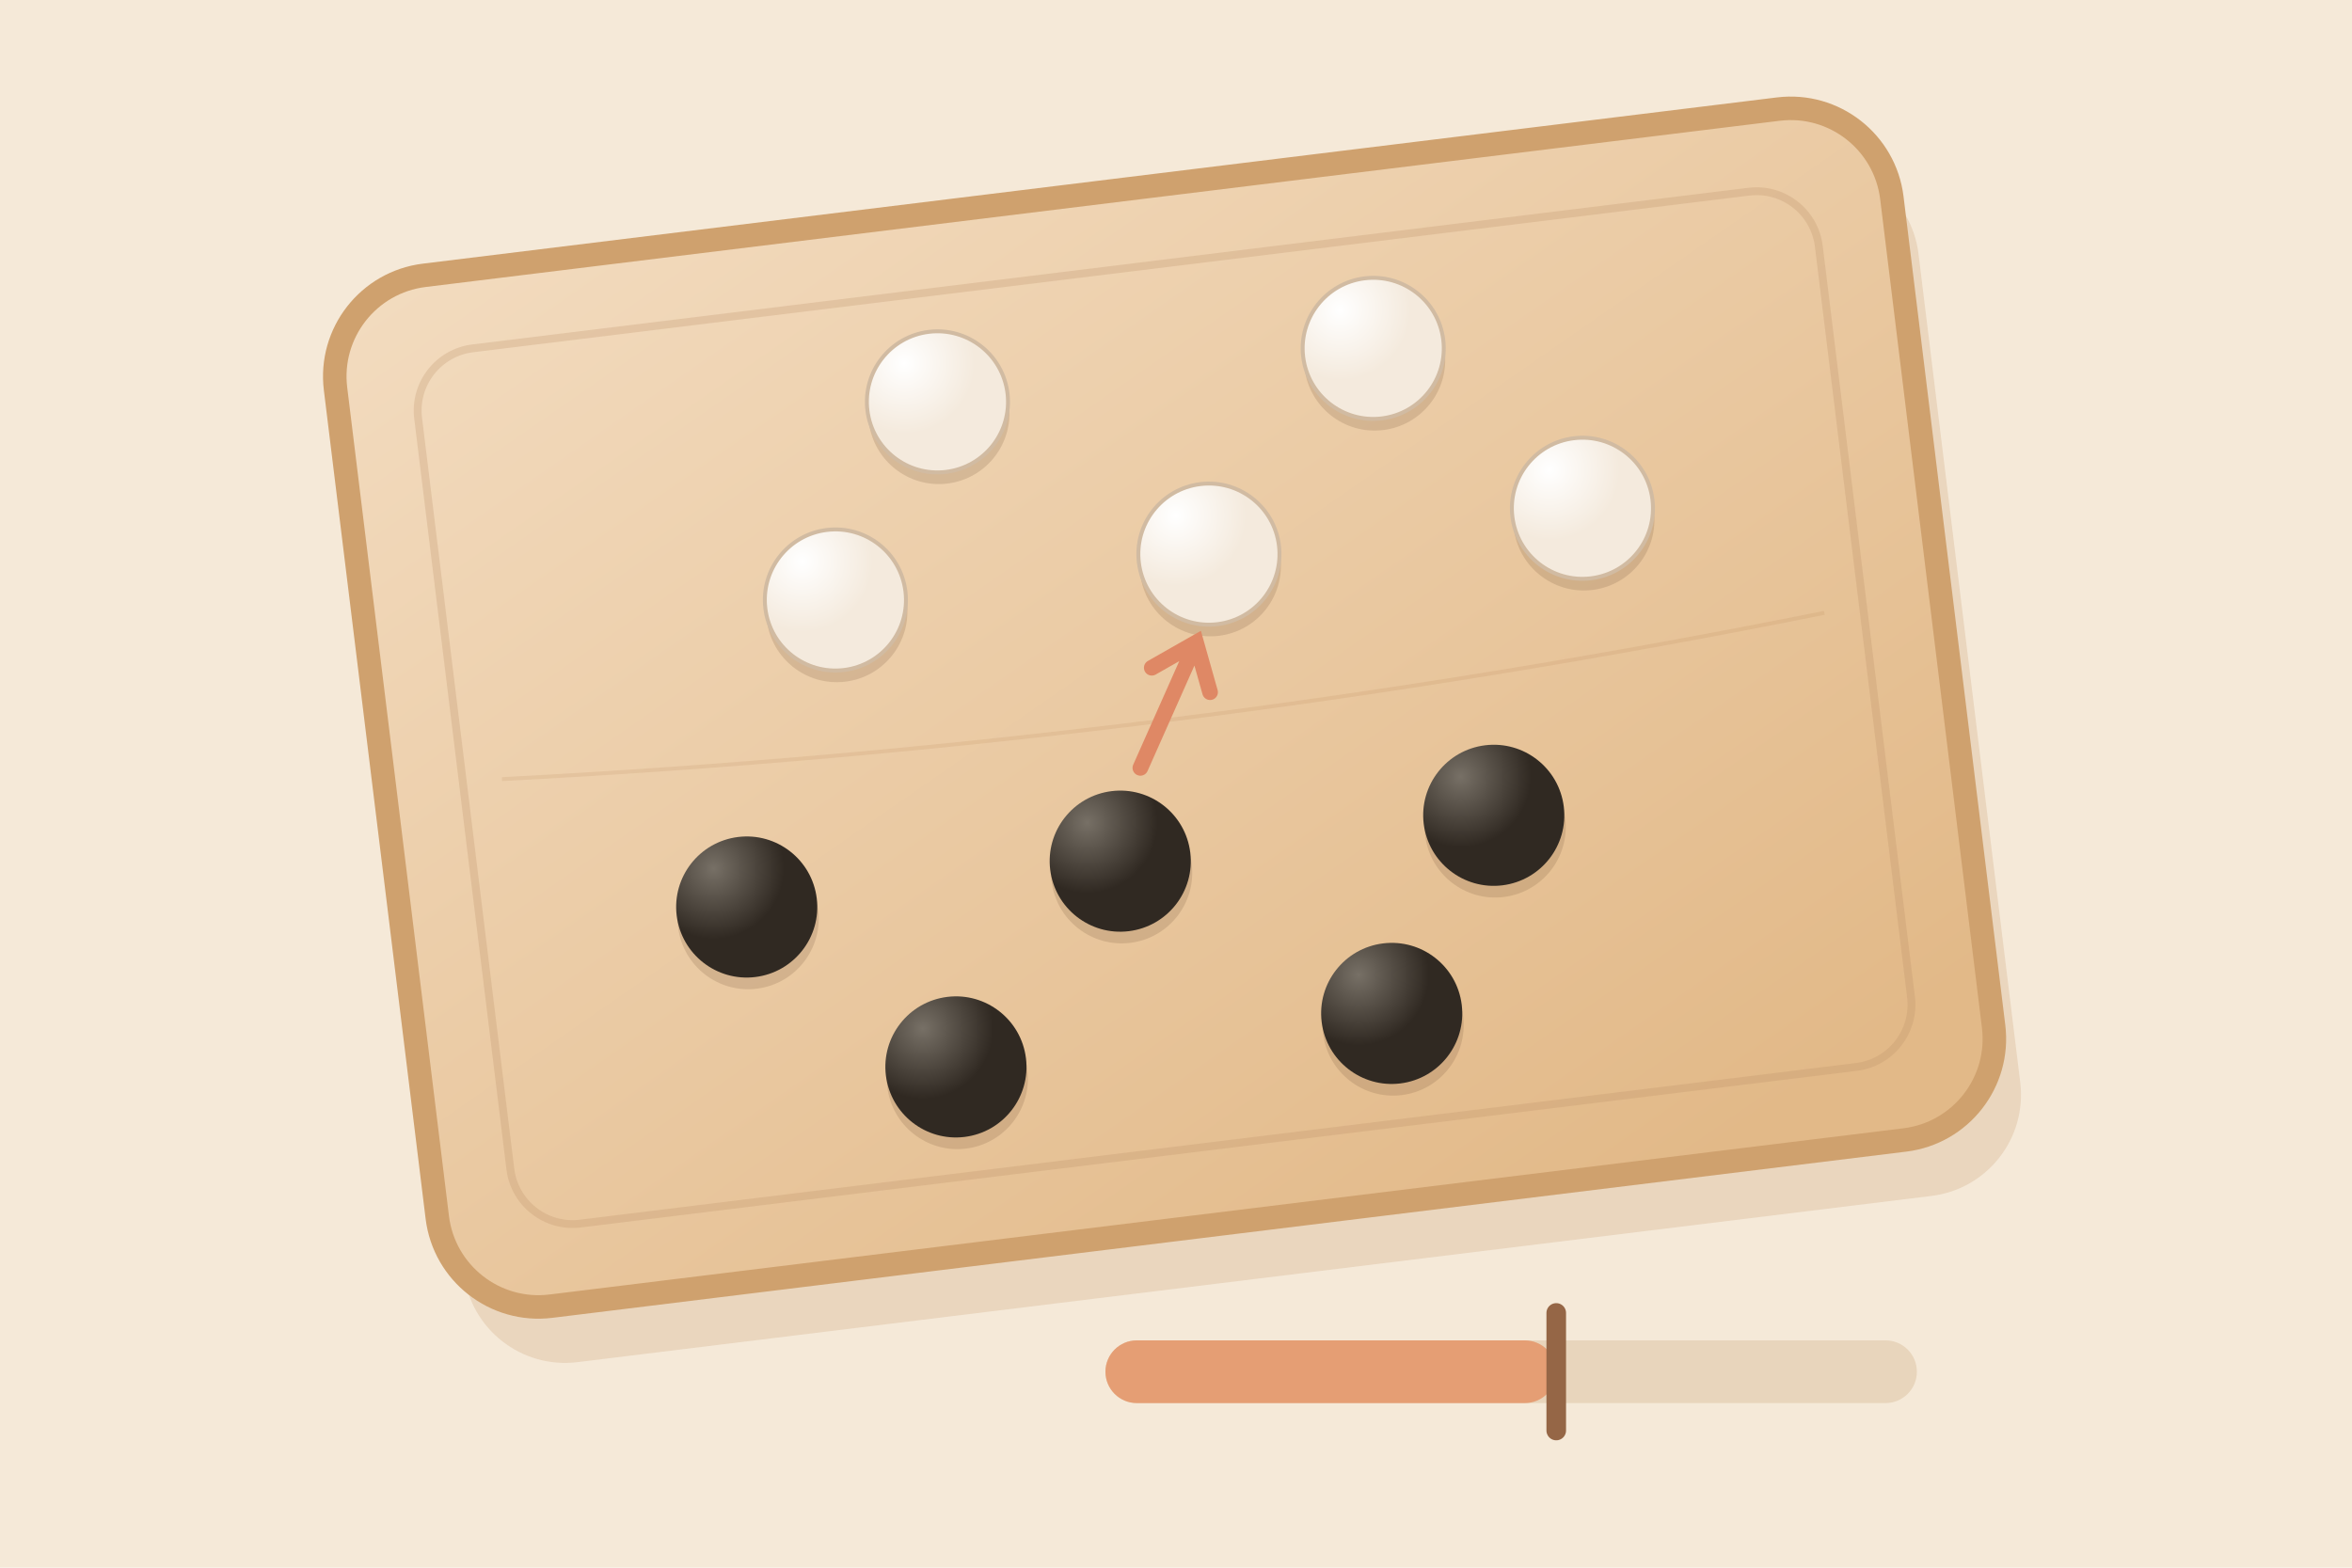
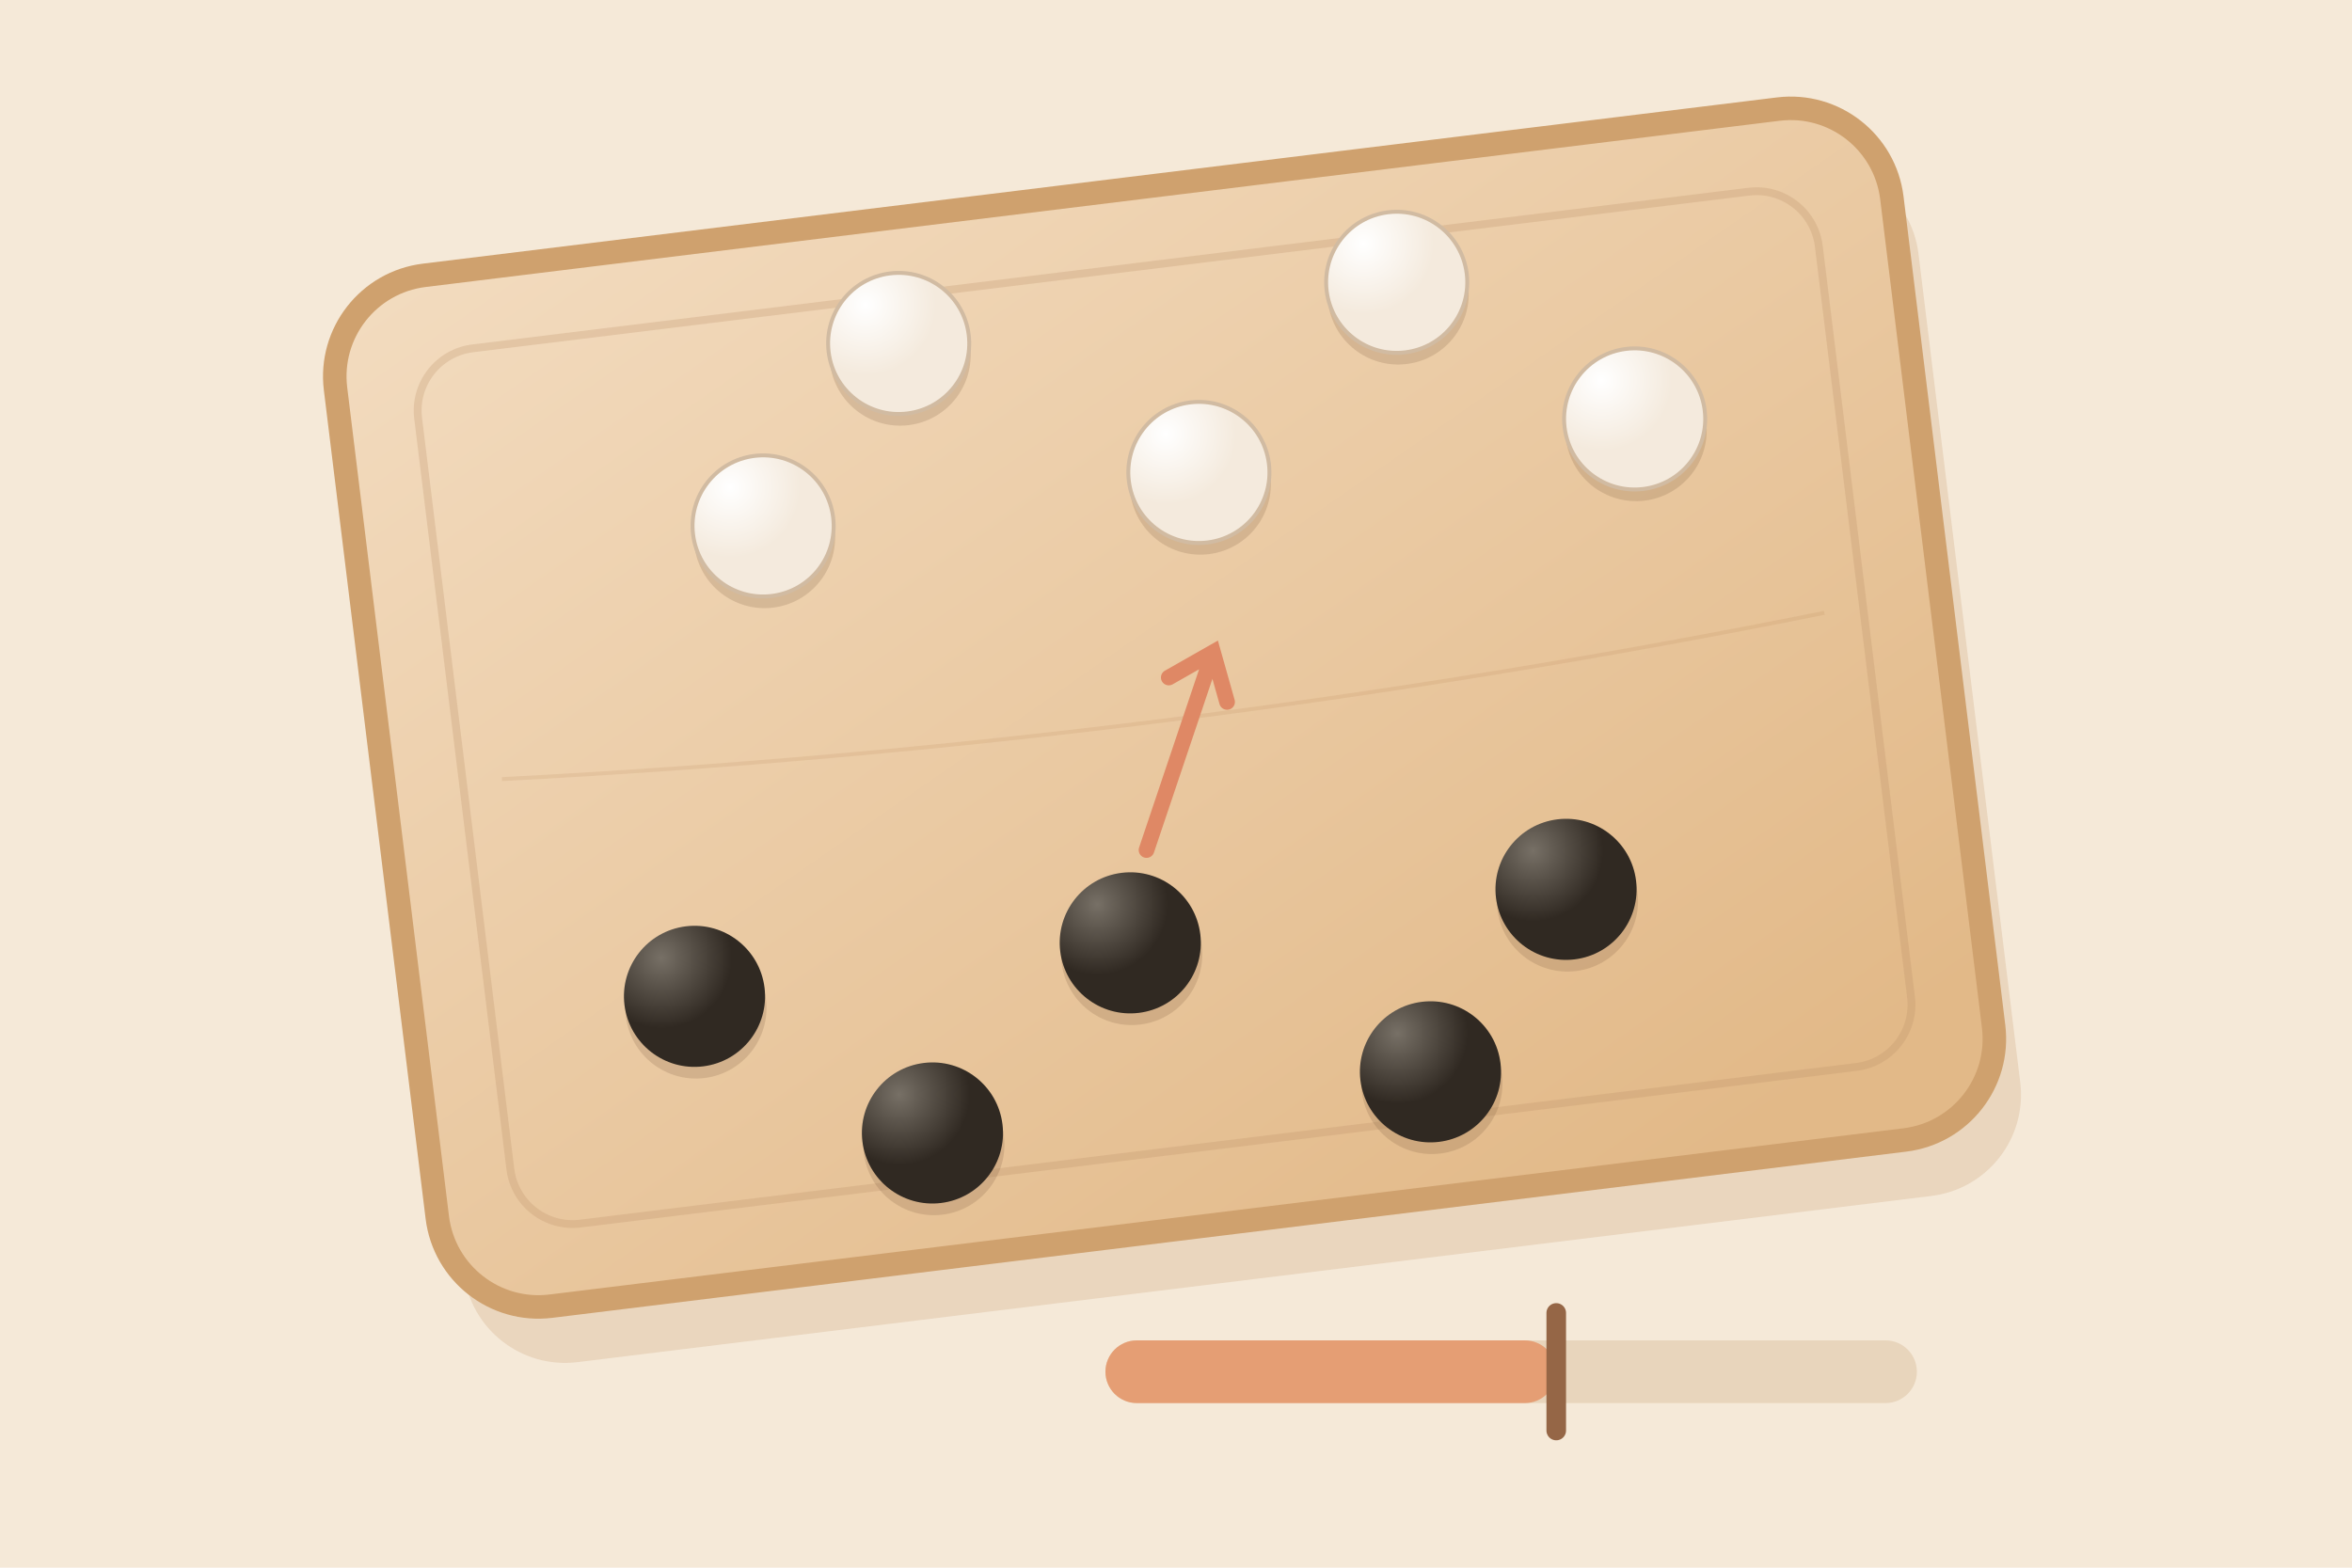
<svg xmlns="http://www.w3.org/2000/svg" viewBox="0 0 600 400">
  <defs>
    <linearGradient id="wood" x2=".8" y2="1">
      <stop stop-color="#f3dcc0" />
      <stop offset="1" stop-color="#e2b988" />
    </linearGradient>
    <radialGradient id="b" cx=".3" cy=".2">
      <stop stop-color="#777066" />
      <stop offset="1" stop-color="#302922" />
    </radialGradient>
    <radialGradient id="w" cx=".3" cy=".2">
      <stop stop-color="#fff" />
      <stop offset="1" stop-color="#f4eadd" />
    </radialGradient>
  </defs>
  <rect width="600" height="400" fill="#f5e9d8" />
  <g transform="translate(98 48) rotate(-7 200 140)">
    <rect x="5" y="15" width="400" height="265" rx="26" fill="#c99d7140" />
    <rect width="400" height="265" rx="26" fill="url(#wood)" stroke="#cfa16e" stroke-width="6" />
    <rect x="20" y="20" width="360" height="225" rx="16" fill="none" stroke="#b88d6540" stroke-width="2" />
    <path d="M30 130Q200 142 370 129" stroke="#ac774420" fill="none" />
-     <circle cx="312" cy="98" r="18" fill="#71523830" />
-     <circle cx="312" cy="95" r="18" fill="url(#w)" stroke="#d1bba2" />
-     <circle cx="216" cy="98" r="18" fill="#71523830" />
-     <circle cx="216" cy="95" r="18" fill="url(#w)" stroke="#d1bba2" />
-     <circle cx="120" cy="98" r="18" fill="#71523830" />
-     <circle cx="120" cy="95" r="18" fill="url(#w)" stroke="#d1bba2" />
-     <circle cx="264" cy="51" r="18" fill="#71523830" />
-     <circle cx="264" cy="48" r="18" fill="url(#w)" stroke="#d1bba2" />
-     <circle cx="152" cy="51" r="18" fill="#71523830" />
-     <circle cx="152" cy="48" r="18" fill="url(#w)" stroke="#d1bba2" />
-     <circle cx="88" cy="173" r="18" fill="#71523830" />
-     <circle cx="88" cy="170" r="18" fill="url(#b)" />
-     <circle cx="184" cy="173" r="18" fill="#71523830" />
-     <circle cx="184" cy="170" r="18" fill="url(#b)" />
-     <circle cx="280" cy="173" r="18" fill="#71523830" />
-     <circle cx="280" cy="170" r="18" fill="url(#b)" />
-     <circle cx="136" cy="220" r="18" fill="#71523830" />
-     <circle cx="136" cy="217" r="18" fill="url(#b)" />
-     <circle cx="248" cy="220" r="18" fill="#71523830" />
-     <circle cx="248" cy="217" r="18" fill="url(#b)" />
-     <path d="m192 147 18-30m-12 5 12-5 2 13" stroke="#df8865" stroke-width="4" stroke-linecap="round" fill="none" />
+     <circle cx="328" cy="77" r="18" fill="#71523830" />
+     <circle cx="328" cy="74" r="18" fill="url(#w)" stroke="#d1bba2" />
+     <circle cx="216" cy="77" r="18" fill="#71523830" />
+     <circle cx="216" cy="74" r="18" fill="url(#w)" stroke="#d1bba2" />
+     <circle cx="104" cy="77" r="18" fill="#71523830" />
+     <circle cx="104" cy="74" r="18" fill="url(#w)" stroke="#d1bba2" />
+     <circle cx="272" cy="35" r="18" fill="#71523830" />
+     <circle cx="272" cy="32" r="18" fill="url(#w)" stroke="#d1bba2" />
+     <circle cx="144" cy="35" r="18" fill="#71523830" />
+     <circle cx="144" cy="32" r="18" fill="url(#w)" stroke="#d1bba2" />
+     <circle cx="72" cy="194" r="18" fill="#71523830" />
+     <circle cx="72" cy="191" r="18" fill="url(#b)" />
+     <circle cx="184" cy="194" r="18" fill="#71523830" />
+     <circle cx="184" cy="191" r="18" fill="url(#b)" />
+     <circle cx="296" cy="194" r="18" fill="#71523830" />
+     <circle cx="296" cy="191" r="18" fill="url(#b)" />
+     <circle cx="128" cy="236" r="18" fill="#71523830" />
+     <circle cx="128" cy="233" r="18" fill="url(#b)" />
+     <circle cx="256" cy="236" r="18" fill="#71523830" />
+     <circle cx="256" cy="233" r="18" fill="url(#b)" />
+     <path d="m191 168 23-48m-12 5 12-5 2 13" stroke="#df8865" stroke-width="4" stroke-linecap="round" fill="none" />
  </g>
  <g transform="translate(282 342)">
    <rect width="207" height="16" rx="8" fill="#e8d5bc" />
    <rect width="115" height="16" rx="8" fill="#e59e74" />
    <path d="M115-7v30" stroke="#956646" stroke-width="5" stroke-linecap="round" />
  </g>
</svg>
